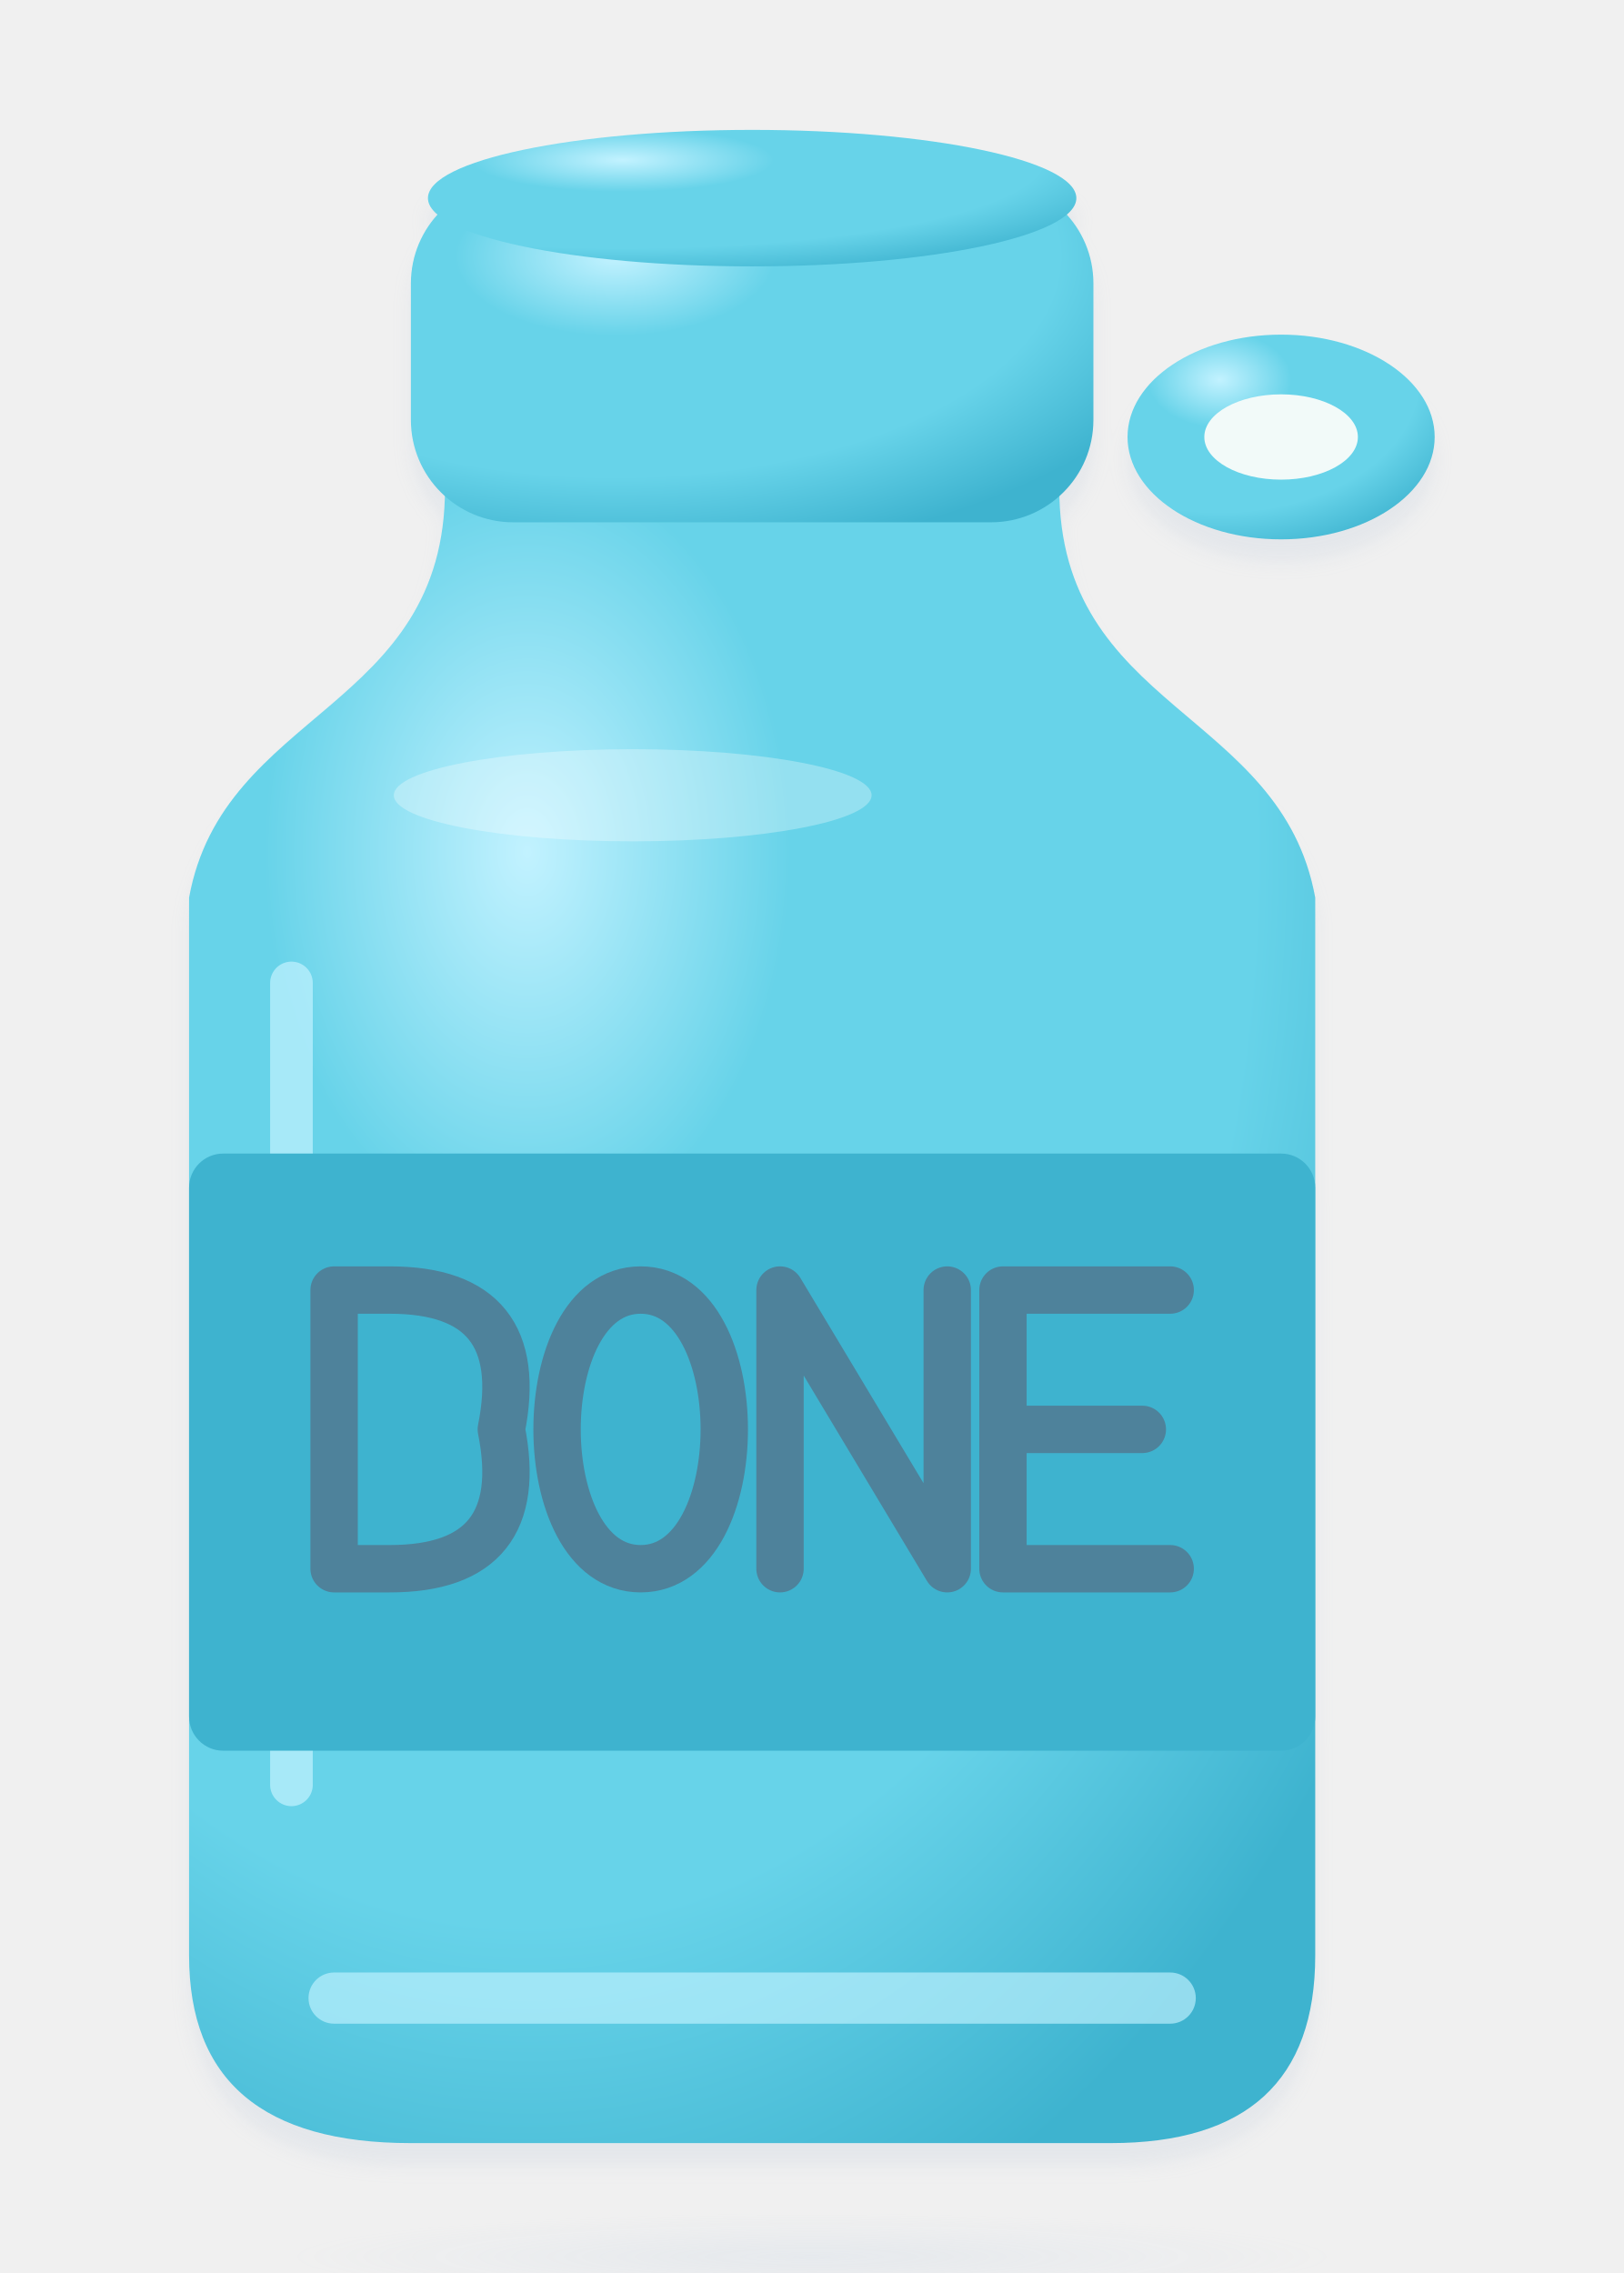
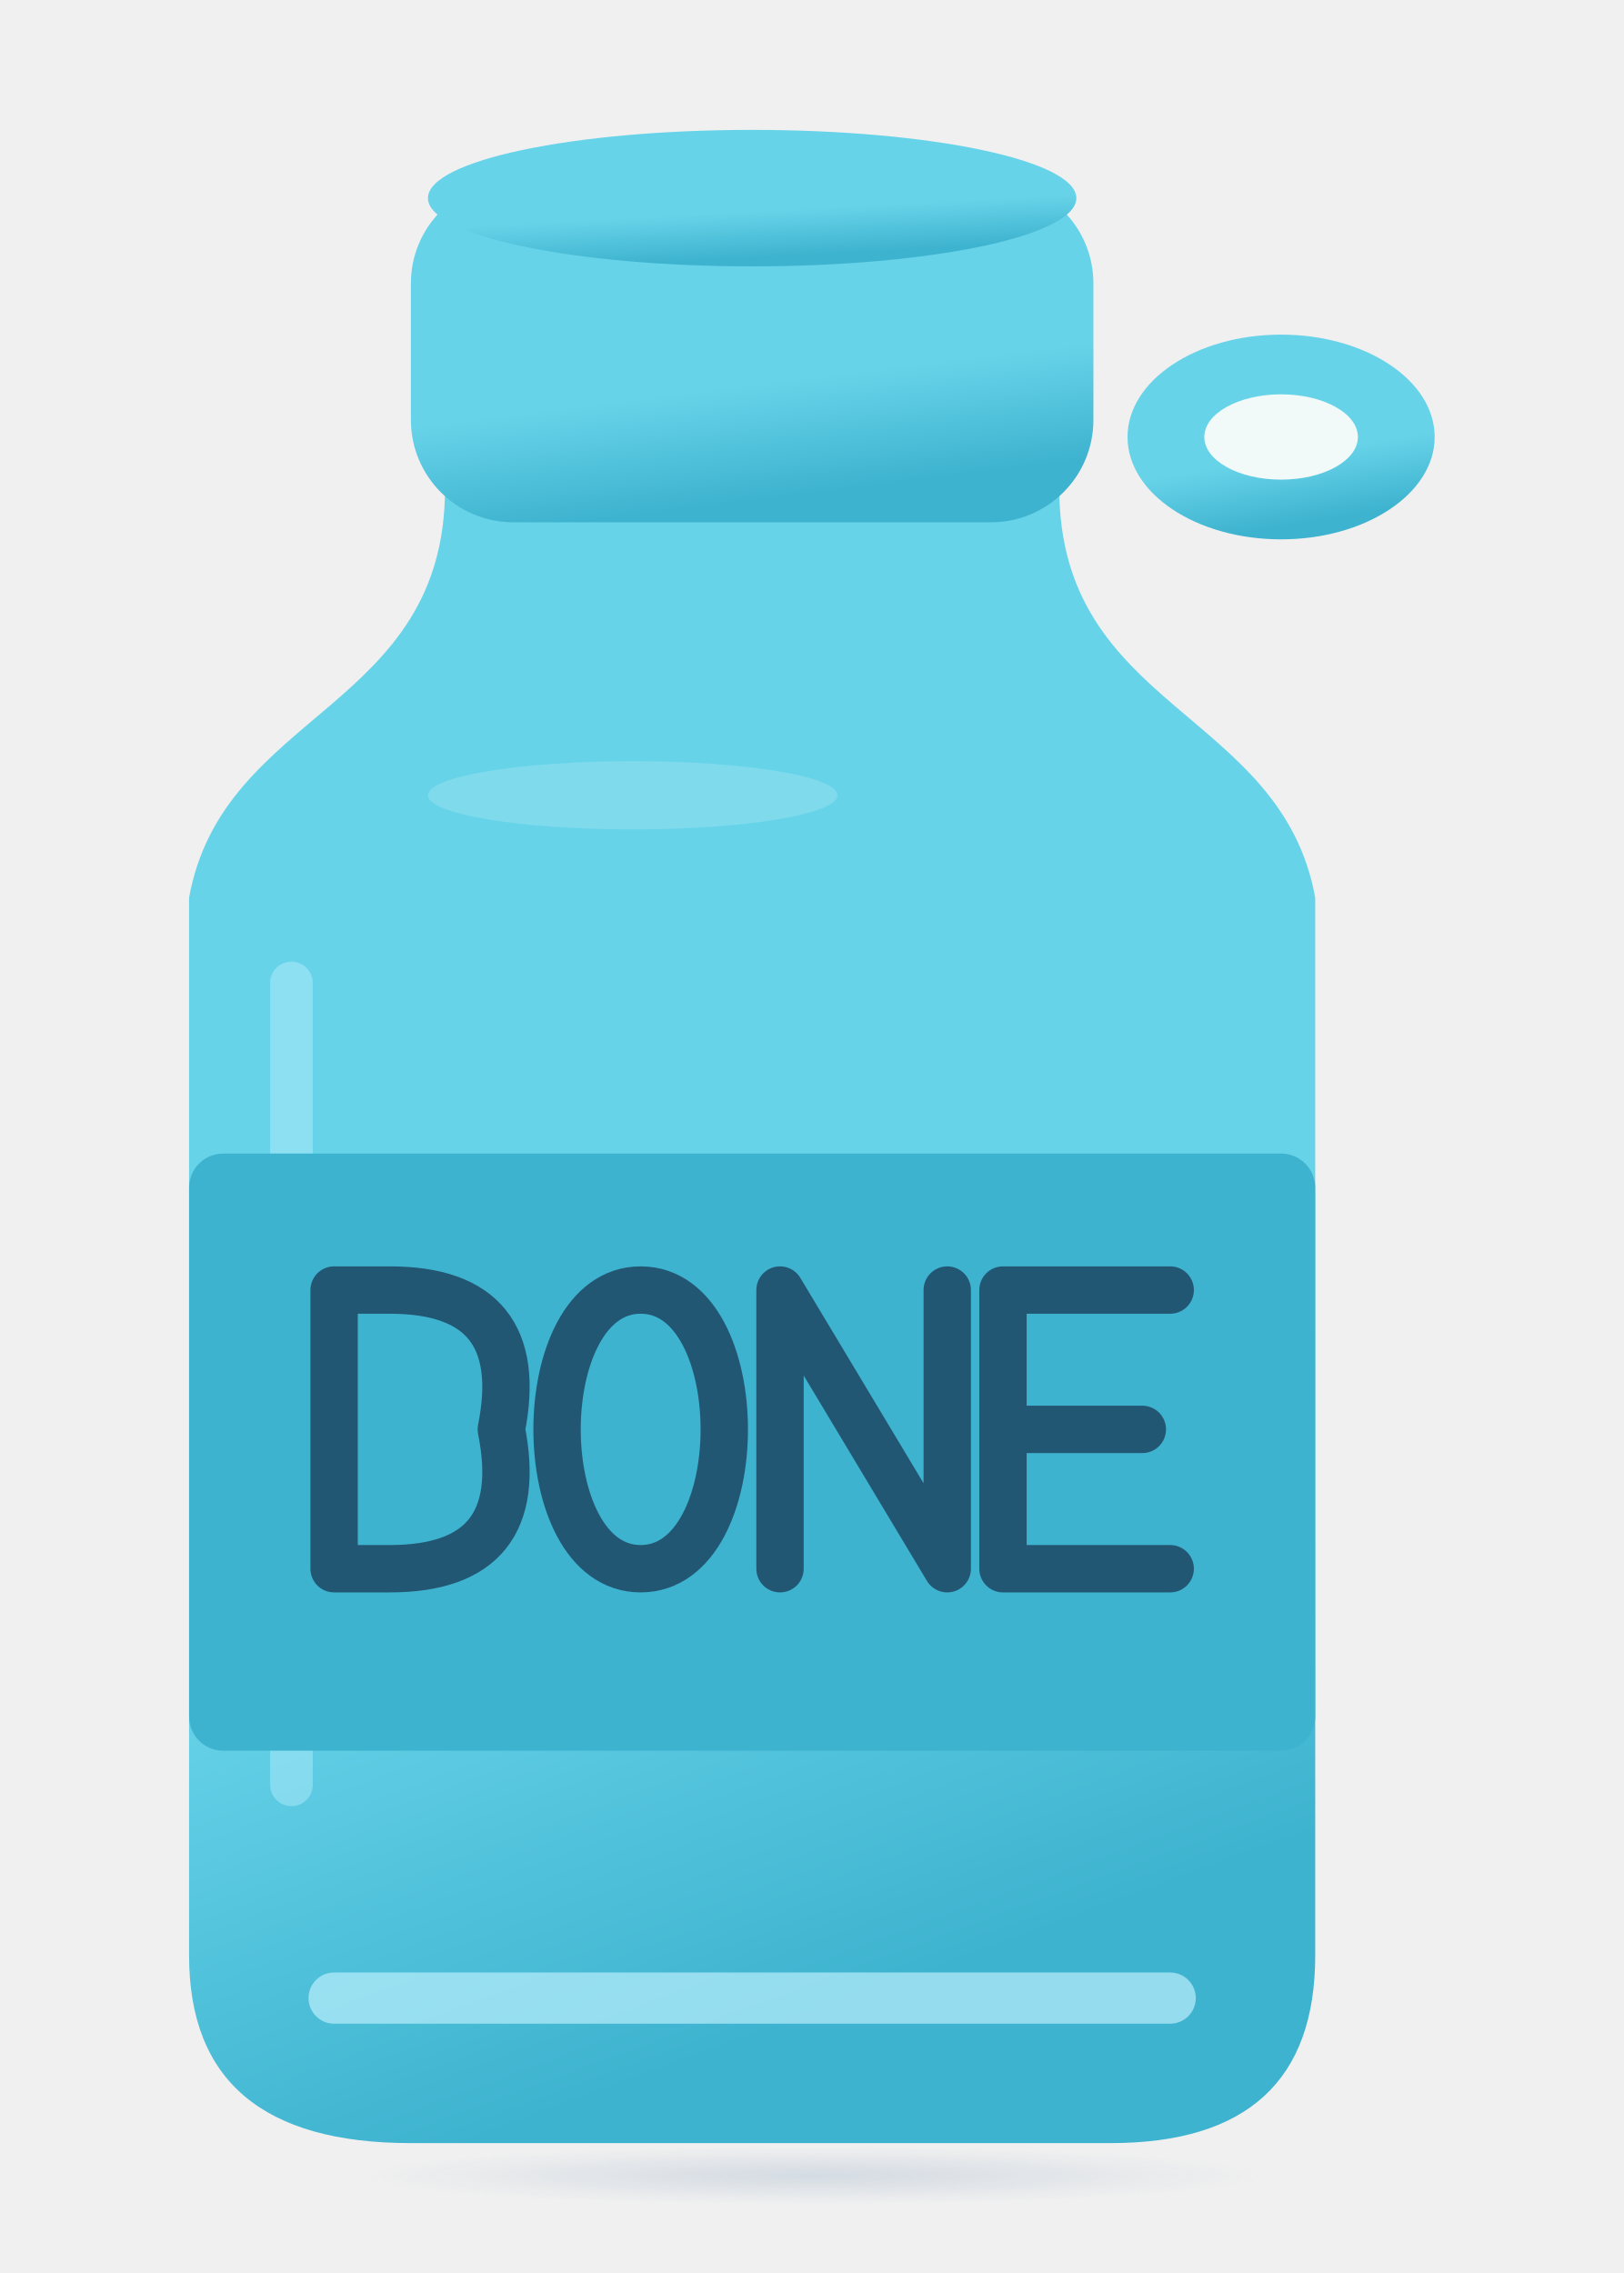
<svg xmlns="http://www.w3.org/2000/svg" viewBox="0 0 100 140" width="100" height="140" preserveAspectRatio="xMidYMid meet">
  <defs>
-     <radialGradient id="cyan" cx="30%" cy="22%" r="90%">
-       <stop stop-color="#c2f2ff" />
-       <stop offset=".26" stop-color="#67d3e9" />
-       <stop offset=".72" stop-color="#67d3e9" />
+     <linearGradient id="cyan" x1="0" y1="0" x2=".25" y2="1">
+       <stop stop-color="#67d3e9" />
+       <stop offset=".68" stop-color="#67d3e9" />
      <stop offset="1" stop-color="#3eb3cf" />
+     </linearGradient>
+     <radialGradient id="floor-shadow">
+       <stop stop-color="#6486ad" stop-opacity=".2" />
+       <stop offset=".5" stop-color="#6486ad" stop-opacity=".1" />
+       <stop offset="1" stop-color="#6486ad" stop-opacity="0" />
    </radialGradient>
-     <radialGradient id="floor-shadow">
-       <stop stop-color="#9db9d8" stop-opacity=".12" />
-       <stop offset=".6" stop-color="#9db9d8" stop-opacity=".05" />
-       <stop offset="1" stop-color="#9db9d8" stop-opacity="0" />
-     </radialGradient>
-     <filter id="object-shadow" filterUnits="userSpaceOnUse" x="-10" y="-10" width="120" height="164" color-interpolation-filters="sRGB">
-       <feGaussianBlur in="SourceAlpha" stdDeviation=".55" result="soft-shadow" />
-       <feOffset in="soft-shadow" dy="1.4" result="offset-shadow" />
-       <feFlood flood-color="#96acce" flood-opacity=".14" />
-       <feComposite in2="offset-shadow" operator="in" />
-       <feMerge>
-         <feMergeNode />
-         <feMergeNode in="SourceGraphic" />
-       </feMerge>
-     </filter>
  </defs>
-   <ellipse cx="50.0" cy="139" rx="32.0" ry="2.7" fill="url(#floor-shadow)" />
-   <g filter="url(#object-shadow)">
-     <g id="item-model" transform="translate(-6.220339 -4.610169) scale(1.050847)">
-       <ellipse cx="81" cy="30" rx="9" ry="6" fill="url(#cyan)" />
-       <ellipse cx="81" cy="30" rx="4.5" ry="2.5" fill="#f2faf9" />
-       <path d="M32 33 C32 46 19 46 17 57 L17 119 Q17 130 30 130 L71 130 Q83 130 83 119 L83 57 C81 46 68 46 68 33Z" fill="url(#cyan)" />
-       <rect x="30" y="15" width="40" height="20" rx="6" fill="url(#cyan)" />
-       <ellipse cx="50" cy="16" rx="19" ry="4" fill="url(#cyan)" />
-       <ellipse cx="43" cy="51" rx="14" ry="2.7" fill="#fff" opacity=".3" />
-       <path d="M23 62 V109" fill="none" stroke="#c2f2ff" stroke-width="2.5" stroke-linecap="round" stroke-linejoin="round" opacity=".7" />
-       <rect x="17" y="72" width="66" height="35" rx="2" fill="#3eb3cf" />
-       <g transform="translate(25.500 80) scale(1.63333)">
-         <g transform="translate(0 0)">
-           <path d="M0 0 V10 H2 Q7 10 6 5 Q7 0 2 0Z" fill="none" stroke="#4e829b" stroke-width="1.7" stroke-linecap="round" stroke-linejoin="round" />
-         </g>
-         <g transform="translate(8 0)">
-           <path d="M3 0 C-1 0 -1 10 3 10 C7 10 7 0 3 0Z" fill="none" stroke="#4e829b" stroke-width="1.7" stroke-linecap="round" stroke-linejoin="round" />
-         </g>
-         <g transform="translate(16 0)">
-           <path d="M0 10 V0 L6 10 V0" fill="none" stroke="#4e829b" stroke-width="1.7" stroke-linecap="round" stroke-linejoin="round" />
-         </g>
-         <g transform="translate(24 0)">
-           <path d="M6 0 H0 V10 H6 M0 5 H5" fill="none" stroke="#4e829b" stroke-width="1.7" stroke-linecap="round" stroke-linejoin="round" />
-         </g>
+   <ellipse cx="50.0" cy="134" rx="28" ry="1.8" fill="url(#floor-shadow)" />
+   <g id="item-model" transform="translate(-6.220339 -4.610169) scale(1.050847)">
+     <ellipse cx="81" cy="30" rx="9" ry="6" fill="url(#cyan)" />
+     <ellipse cx="81" cy="30" rx="4.5" ry="2.5" fill="#f2faf9" />
+     <path d="M32 33 C32 46 19 46 17 57 L17 119 Q17 130 30 130 L71 130 Q83 130 83 119 L83 57 C81 46 68 46 68 33Z" fill="url(#cyan)" />
+     <rect x="30" y="15" width="40" height="20" rx="6" fill="url(#cyan)" />
+     <ellipse cx="50" cy="16" rx="19" ry="4" fill="url(#cyan)" />
+     <ellipse cx="43" cy="51" rx="12" ry="2" fill="#fff" opacity=".16" />
+     <path d="M23 62 V109" fill="none" stroke="#c2f2ff" stroke-width="2.5" stroke-linecap="round" stroke-linejoin="round" opacity=".4" />
+     <rect x="17" y="72" width="66" height="35" rx="2" fill="#3eb3cf" />
+     <g transform="translate(25.500 80) scale(1.63333)">
+       <g transform="translate(0 0)">
+         <path d="M0 0 V10 H2 Q7 10 6 5 Q7 0 2 0Z" fill="none" stroke="#225774" stroke-width="1.7" stroke-linecap="round" stroke-linejoin="round" />
      </g>
-       <rect x="24" y="120" width="52" height="3" rx="1.5" fill="#c2f2ff" opacity=".65" />
+       <g transform="translate(8 0)">
+         <path d="M3 0 C-1 0 -1 10 3 10 C7 10 7 0 3 0Z" fill="none" stroke="#225774" stroke-width="1.7" stroke-linecap="round" stroke-linejoin="round" />
+       </g>
+       <g transform="translate(16 0)">
+         <path d="M0 10 V0 L6 10 V0" fill="none" stroke="#225774" stroke-width="1.7" stroke-linecap="round" stroke-linejoin="round" />
+       </g>
+       <g transform="translate(24 0)">
+         <path d="M6 0 H0 V10 H6 M0 5 H5" fill="none" stroke="#225774" stroke-width="1.7" stroke-linecap="round" stroke-linejoin="round" />
+       </g>
    </g>
+     <rect x="24" y="120" width="52" height="3" rx="1.5" fill="#c2f2ff" opacity=".65" />
  </g>
</svg>
